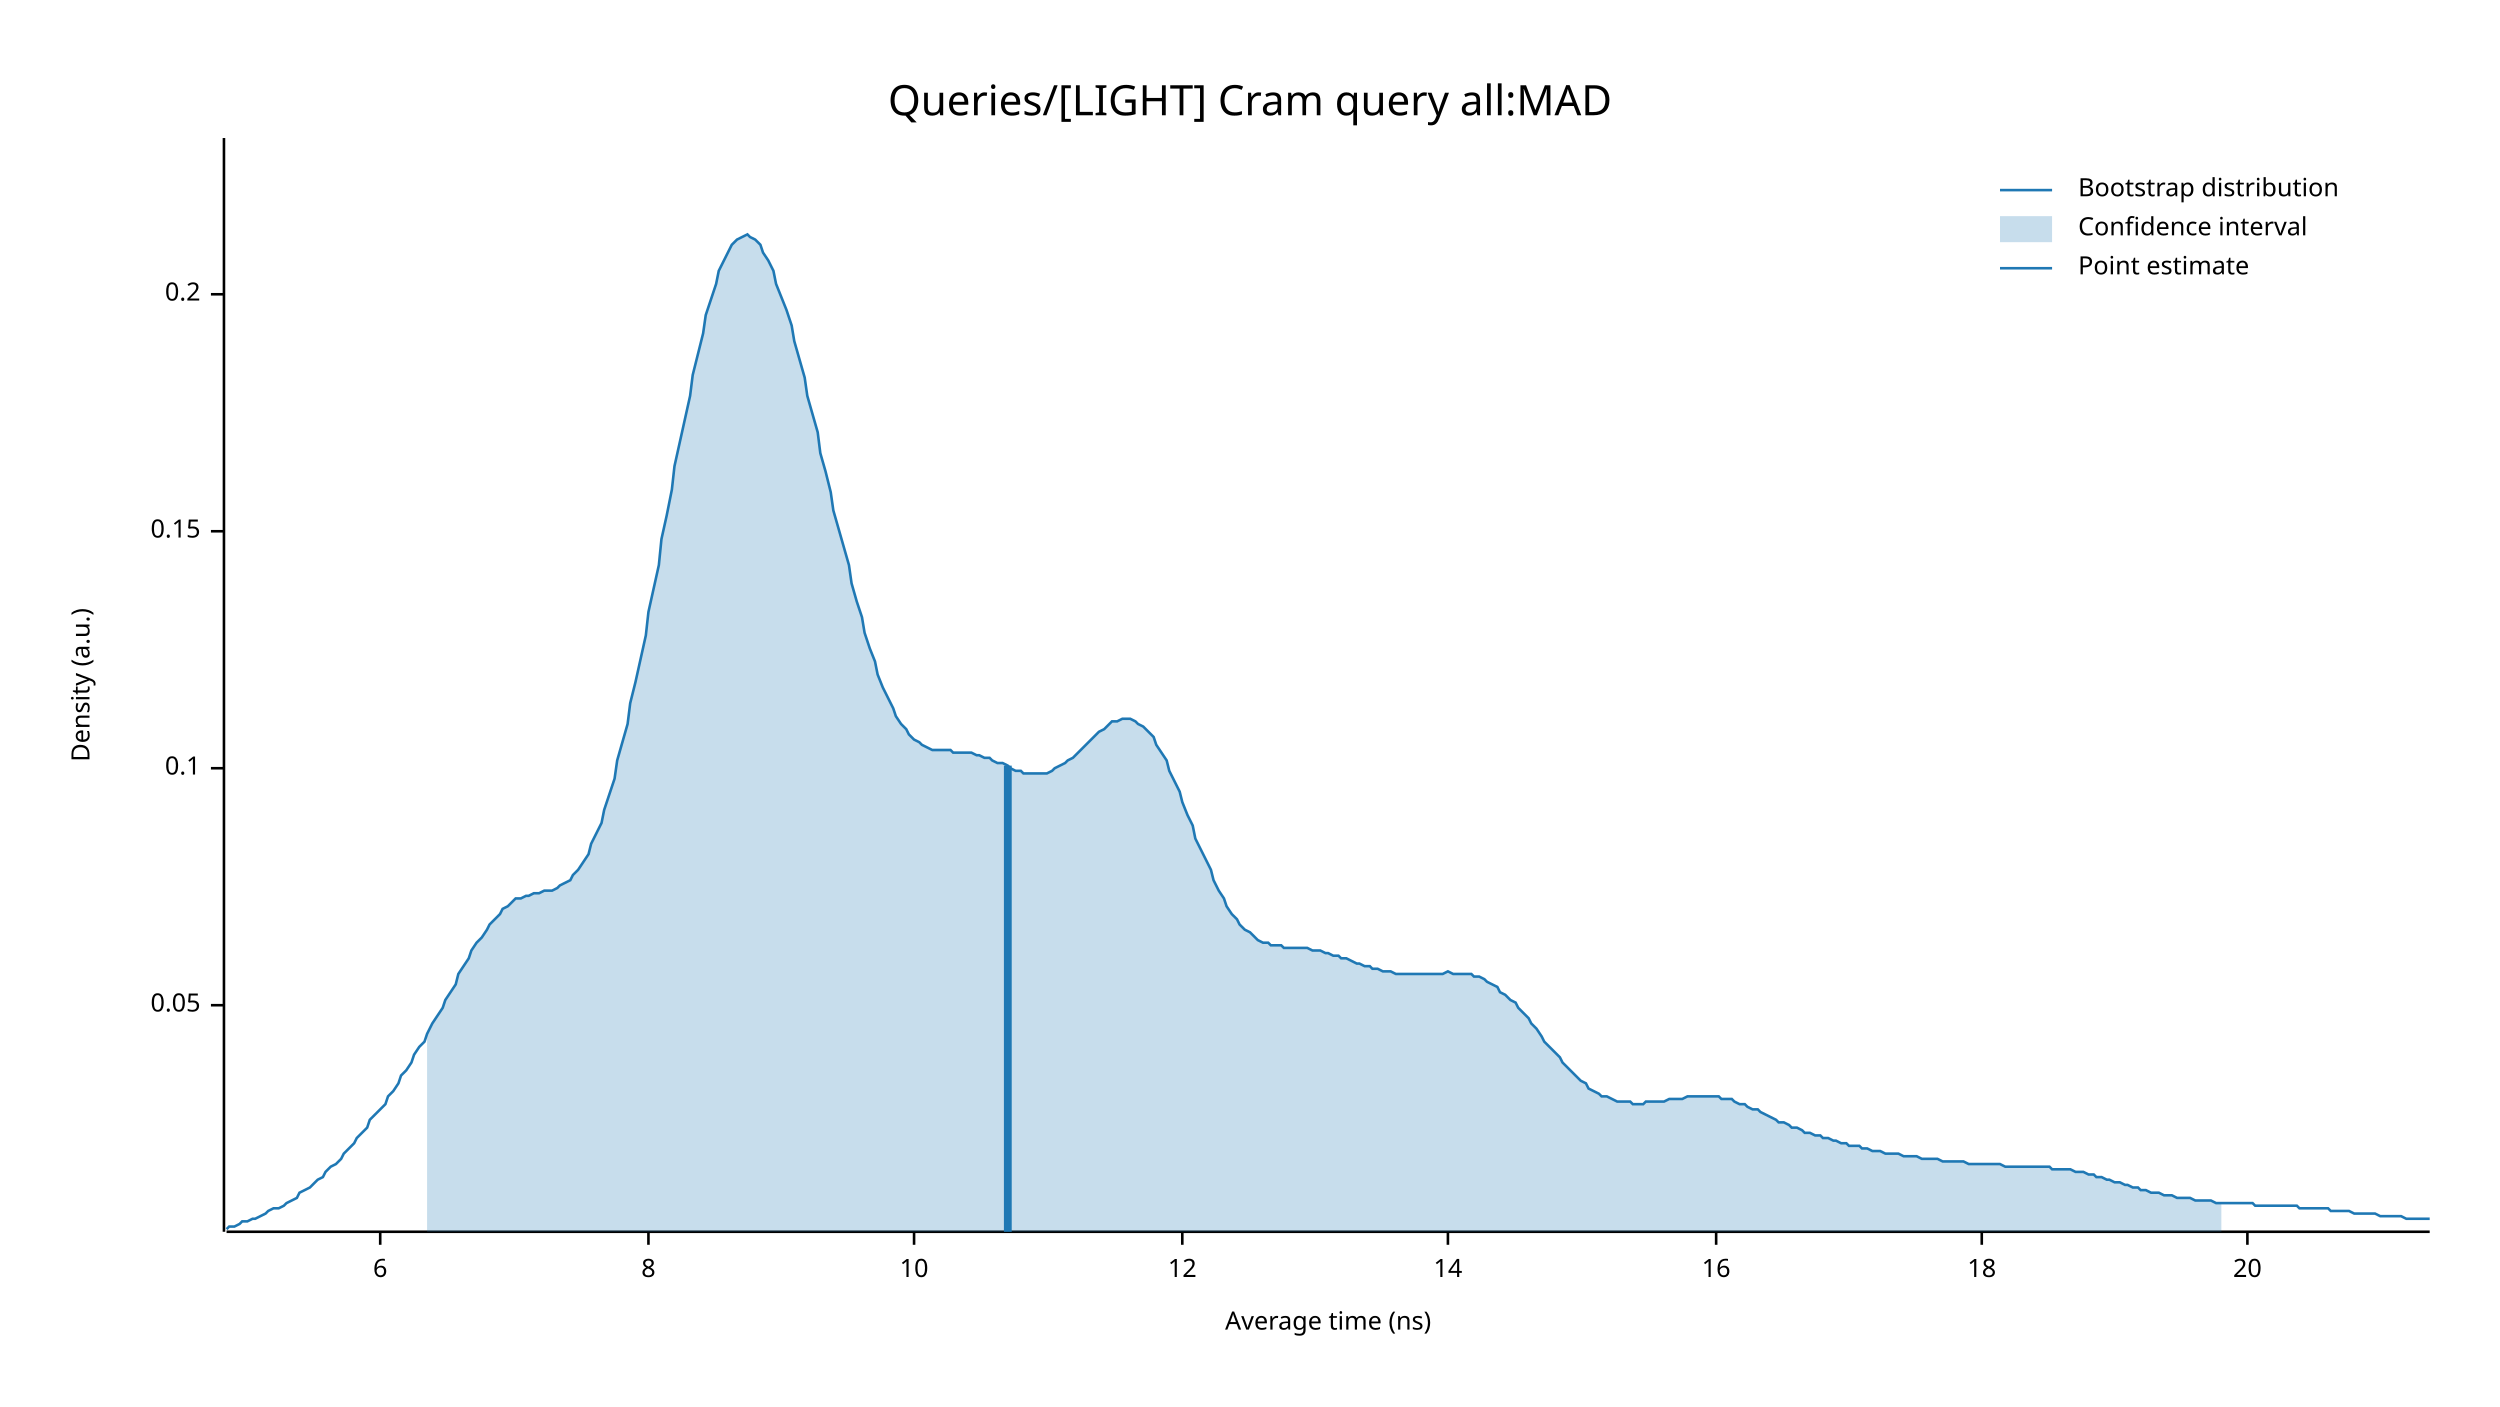
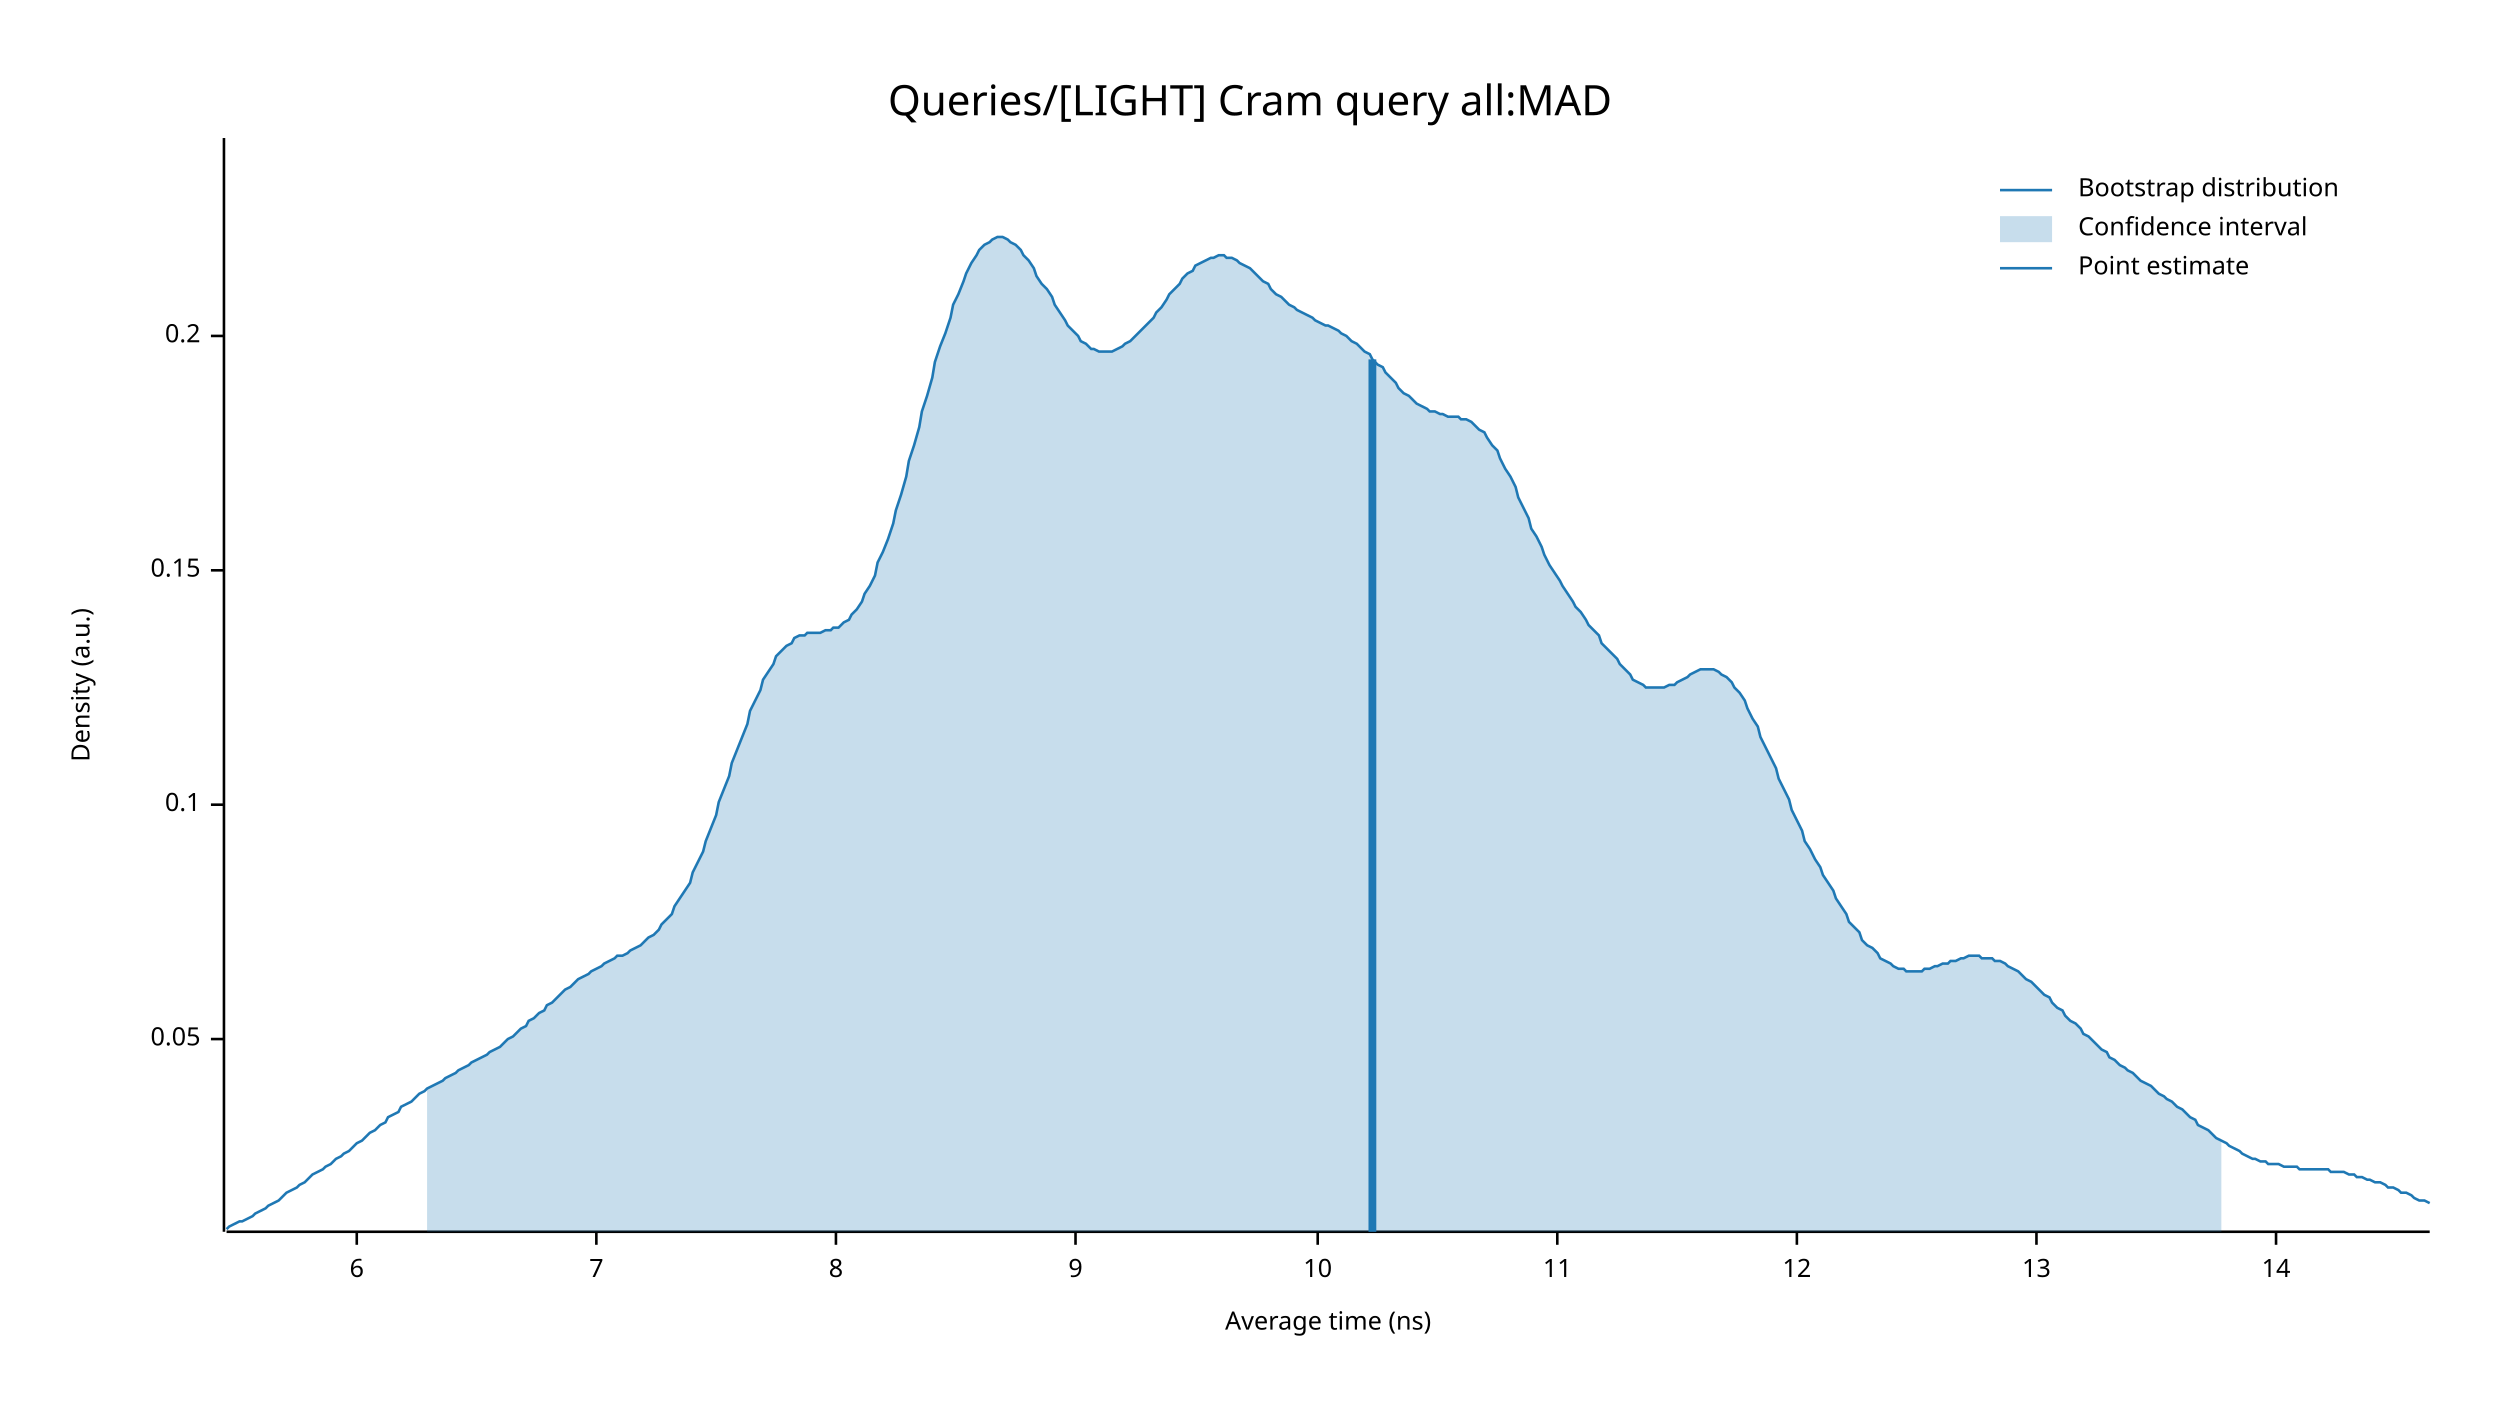
<svg xmlns="http://www.w3.org/2000/svg" width="960" height="540" viewBox="0 0 960 540">
  <text x="480" y="32" dy="0.76em" text-anchor="middle" font-family="sans-serif" font-size="16.129" opacity="1" fill="#000000">
Queries/[LIGHT] Cram query all:MAD
</text>
  <text x="27" y="263" dy="0.76em" text-anchor="middle" font-family="sans-serif" font-size="9.677" opacity="1" fill="#000000" transform="rotate(270, 27, 263)">
Density (a.u.)
</text>
  <text x="510" y="513" dy="-0.5ex" text-anchor="middle" font-family="sans-serif" font-size="9.677" opacity="1" fill="#000000">
Average time (ns)
</text>
  <polyline fill="none" opacity="1" stroke="#000000" stroke-width="1" points="86,53 86,473 " />
-   <text x="77" y="386" dy="0.5ex" text-anchor="end" font-family="sans-serif" font-size="9.677" opacity="1" fill="#000000">
+   <text x="77" y="399" dy="0.5ex" text-anchor="end" font-family="sans-serif" font-size="9.677" opacity="1" fill="#000000">
0.05
</text>
-   <polyline fill="none" opacity="1" stroke="#000000" stroke-width="1" points="81,386 86,386 " />
-   <text x="77" y="295" dy="0.5ex" text-anchor="end" font-family="sans-serif" font-size="9.677" opacity="1" fill="#000000">
+   <polyline fill="none" opacity="1" stroke="#000000" stroke-width="1" points="81,399 86,399 " />
+   <text x="77" y="309" dy="0.5ex" text-anchor="end" font-family="sans-serif" font-size="9.677" opacity="1" fill="#000000">
0.1
</text>
-   <polyline fill="none" opacity="1" stroke="#000000" stroke-width="1" points="81,295 86,295 " />
-   <text x="77" y="204" dy="0.5ex" text-anchor="end" font-family="sans-serif" font-size="9.677" opacity="1" fill="#000000">
+   <polyline fill="none" opacity="1" stroke="#000000" stroke-width="1" points="81,309 86,309 " />
+   <text x="77" y="219" dy="0.5ex" text-anchor="end" font-family="sans-serif" font-size="9.677" opacity="1" fill="#000000">
0.15
</text>
-   <polyline fill="none" opacity="1" stroke="#000000" stroke-width="1" points="81,204 86,204 " />
-   <text x="77" y="113" dy="0.5ex" text-anchor="end" font-family="sans-serif" font-size="9.677" opacity="1" fill="#000000">
+   <polyline fill="none" opacity="1" stroke="#000000" stroke-width="1" points="81,219 86,219 " />
+   <text x="77" y="129" dy="0.5ex" text-anchor="end" font-family="sans-serif" font-size="9.677" opacity="1" fill="#000000">
0.2
</text>
-   <polyline fill="none" opacity="1" stroke="#000000" stroke-width="1" points="81,113 86,113 " />
+   <polyline fill="none" opacity="1" stroke="#000000" stroke-width="1" points="81,129 86,129 " />
  <polyline fill="none" opacity="1" stroke="#000000" stroke-width="1" points="87,473 933,473 " />
-   <text x="146" y="483" dy="0.76em" text-anchor="middle" font-family="sans-serif" font-size="9.677" opacity="1" fill="#000000">
+   <text x="137" y="483" dy="0.76em" text-anchor="middle" font-family="sans-serif" font-size="9.677" opacity="1" fill="#000000">
6
</text>
-   <polyline fill="none" opacity="1" stroke="#000000" stroke-width="1" points="146,473 146,478 " />
-   <text x="249" y="483" dy="0.76em" text-anchor="middle" font-family="sans-serif" font-size="9.677" opacity="1" fill="#000000">
+   <polyline fill="none" opacity="1" stroke="#000000" stroke-width="1" points="137,473 137,478 " />
+   <text x="229" y="483" dy="0.76em" text-anchor="middle" font-family="sans-serif" font-size="9.677" opacity="1" fill="#000000">
+ 7
+ </text>
+   <polyline fill="none" opacity="1" stroke="#000000" stroke-width="1" points="229,473 229,478 " />
+   <text x="321" y="483" dy="0.76em" text-anchor="middle" font-family="sans-serif" font-size="9.677" opacity="1" fill="#000000">
8
</text>
-   <polyline fill="none" opacity="1" stroke="#000000" stroke-width="1" points="249,473 249,478 " />
-   <text x="351" y="483" dy="0.76em" text-anchor="middle" font-family="sans-serif" font-size="9.677" opacity="1" fill="#000000">
+   <polyline fill="none" opacity="1" stroke="#000000" stroke-width="1" points="321,473 321,478 " />
+   <text x="413" y="483" dy="0.76em" text-anchor="middle" font-family="sans-serif" font-size="9.677" opacity="1" fill="#000000">
+ 9
+ </text>
+   <polyline fill="none" opacity="1" stroke="#000000" stroke-width="1" points="413,473 413,478 " />
+   <text x="506" y="483" dy="0.76em" text-anchor="middle" font-family="sans-serif" font-size="9.677" opacity="1" fill="#000000">
10
</text>
-   <polyline fill="none" opacity="1" stroke="#000000" stroke-width="1" points="351,473 351,478 " />
-   <text x="454" y="483" dy="0.76em" text-anchor="middle" font-family="sans-serif" font-size="9.677" opacity="1" fill="#000000">
+   <polyline fill="none" opacity="1" stroke="#000000" stroke-width="1" points="506,473 506,478 " />
+   <text x="598" y="483" dy="0.76em" text-anchor="middle" font-family="sans-serif" font-size="9.677" opacity="1" fill="#000000">
+ 11
+ </text>
+   <polyline fill="none" opacity="1" stroke="#000000" stroke-width="1" points="598,473 598,478 " />
+   <text x="690" y="483" dy="0.76em" text-anchor="middle" font-family="sans-serif" font-size="9.677" opacity="1" fill="#000000">
12
</text>
-   <polyline fill="none" opacity="1" stroke="#000000" stroke-width="1" points="454,473 454,478 " />
-   <text x="556" y="483" dy="0.76em" text-anchor="middle" font-family="sans-serif" font-size="9.677" opacity="1" fill="#000000">
+   <polyline fill="none" opacity="1" stroke="#000000" stroke-width="1" points="690,473 690,478 " />
+   <text x="782" y="483" dy="0.76em" text-anchor="middle" font-family="sans-serif" font-size="9.677" opacity="1" fill="#000000">
+ 13
+ </text>
+   <polyline fill="none" opacity="1" stroke="#000000" stroke-width="1" points="782,473 782,478 " />
+   <text x="874" y="483" dy="0.76em" text-anchor="middle" font-family="sans-serif" font-size="9.677" opacity="1" fill="#000000">
14
</text>
-   <polyline fill="none" opacity="1" stroke="#000000" stroke-width="1" points="556,473 556,478 " />
-   <text x="659" y="483" dy="0.76em" text-anchor="middle" font-family="sans-serif" font-size="9.677" opacity="1" fill="#000000">
- 16
- </text>
-   <polyline fill="none" opacity="1" stroke="#000000" stroke-width="1" points="659,473 659,478 " />
-   <text x="761" y="483" dy="0.76em" text-anchor="middle" font-family="sans-serif" font-size="9.677" opacity="1" fill="#000000">
- 18
- </text>
-   <polyline fill="none" opacity="1" stroke="#000000" stroke-width="1" points="761,473 761,478 " />
-   <text x="863" y="483" dy="0.76em" text-anchor="middle" font-family="sans-serif" font-size="9.677" opacity="1" fill="#000000">
- 20
- </text>
-   <polyline fill="none" opacity="1" stroke="#000000" stroke-width="1" points="863,473 863,478 " />
-   <polyline fill="none" opacity="1" stroke="#1F78B4" stroke-width="1" points="87,472 88,471 90,471 92,470 93,469 95,469 97,468 98,468 100,467 102,466 103,465 105,464 107,464 109,463 110,462 112,461 114,460 115,458 117,457 119,456 120,455 122,453 124,452 125,450 127,448 129,447 131,445 132,443 134,441 136,439 137,437 139,435 141,433 142,430 144,428 146,426 148,424 149,421 151,419 153,416 154,413 156,411 158,408 159,405 161,402 163,400 164,397 166,393 168,390 170,387 171,384 173,381 175,378 176,374 178,371 180,368 181,365 183,362 185,360 187,357 188,355 190,353 192,351 193,349 195,348 197,346 198,345 200,345 202,344 203,344 205,343 207,343 209,342 210,342 212,342 214,341 215,340 217,339 219,338 220,336 222,334 224,331 226,328 227,324 229,320 231,316 232,311 234,305 236,299 237,292 239,285 241,278 242,270 244,262 246,253 248,244 249,235 251,226 253,217 254,207 256,198 258,188 259,179 261,170 263,161 265,152 266,144 268,136 270,128 271,121 273,115 275,109 276,104 278,100 280,96 281,94 283,92 285,91 287,90 288,91 290,92 292,94 293,97 295,100 297,104 298,109 300,114 302,119 304,125 305,131 307,138 309,145 310,152 312,159 314,166 315,174 317,181 319,189 320,196 322,203 324,210 326,217 327,224 329,231 331,237 332,243 334,249 336,254 337,259 339,264 341,268 343,272 344,275 346,278 348,280 349,282 351,284 353,285 354,286 356,287 358,288 359,288 361,288 363,288 365,288 366,289 368,289 370,289 371,289 373,289 375,290 376,290 378,291 380,291 381,292 383,293 385,293 387,294 388,295 390,296 392,296 393,297 395,297 397,297 398,297 400,297 402,297 404,296 405,295 407,294 409,293 410,292 412,291 414,289 415,288 417,286 419,284 420,283 422,281 424,280 426,278 427,277 429,277 431,276 432,276 434,276 436,277 437,278 439,279 441,281 443,283 444,286 446,289 448,292 449,296 451,300 453,304 454,308 456,313 458,317 459,322 461,326 463,330 465,334 466,338 468,342 470,345 471,348 473,351 475,353 476,355 478,357 480,358 482,360 483,361 485,362 487,362 488,363 490,363 492,363 493,364 495,364 497,364 498,364 500,364 502,364 504,365 505,365 507,365 509,366 510,366 512,367 514,367 515,368 517,368 519,369 521,370 522,370 524,371 526,371 527,372 529,372 531,373 532,373 534,373 536,374 537,374 539,374 541,374 543,374 544,374 546,374 548,374 549,374 551,374 553,374 554,374 556,373 558,374 560,374 561,374 563,374 565,374 566,375 568,375 570,376 571,377 573,378 575,379 576,381 578,382 580,384 582,385 583,387 585,389 587,391 588,393 590,395 592,398 593,400 595,402 597,404 599,406 600,408 602,410 604,412 605,413 607,415 609,416 610,418 612,419 614,420 615,421 617,421 619,422 621,423 622,423 624,423 626,423 627,424 629,424 631,424 632,423 634,423 636,423 638,423 639,423 641,422 643,422 644,422 646,422 648,421 649,421 651,421 653,421 654,421 656,421 658,421 660,421 661,422 663,422 665,422 666,423 668,424 670,424 671,425 673,426 675,426 676,427 678,428 680,429 682,430 683,431 685,431 687,432 688,433 690,433 692,434 693,435 695,435 697,436 699,436 700,437 702,437 704,438 705,438 707,439 709,439 710,440 712,440 714,440 715,441 717,441 719,442 721,442 722,442 724,443 726,443 727,443 729,443 731,444 732,444 734,444 736,444 738,445 739,445 741,445 743,445 744,445 746,446 748,446 749,446 751,446 753,446 754,446 756,447 758,447 760,447 761,447 763,447 765,447 766,447 768,447 770,448 771,448 773,448 775,448 777,448 778,448 780,448 782,448 783,448 785,448 787,448 788,449 790,449 792,449 793,449 795,449 797,450 799,450 800,450 802,451 804,451 805,452 807,452 809,453 810,453 812,454 814,454 816,455 817,455 819,456 821,456 822,457 824,457 826,458 827,458 829,458 831,459 832,459 834,459 836,460 838,460 839,460 841,460 843,461 844,461 846,461 848,461 849,461 851,462 853,462 855,462 856,462 858,462 860,462 861,462 863,462 865,462 866,463 868,463 870,463 871,463 873,463 875,463 877,463 878,463 880,463 882,463 883,464 885,464 887,464 888,464 890,464 892,464 894,464 895,465 897,465 899,465 900,465 902,465 904,466 905,466 907,466 909,466 910,466 912,466 914,467 916,467 917,467 919,467 921,467 922,467 924,468 926,468 927,468 929,468 931,468 933,468 " />
-   <polygon opacity="0.25" fill="#1F78B4" points="164,397 166,393 168,390 170,387 171,384 173,381 175,378 176,374 178,371 180,368 181,365 183,362 185,360 187,357 188,355 190,353 192,351 193,349 195,348 197,346 198,345 200,345 202,344 203,344 205,343 207,343 209,342 210,342 212,342 214,341 215,340 217,339 219,338 220,336 222,334 224,331 226,328 227,324 229,320 231,316 232,311 234,305 236,299 237,292 239,285 241,278 242,270 244,262 246,253 248,244 249,235 251,226 253,217 254,207 256,198 258,188 259,179 261,170 263,161 265,152 266,144 268,136 270,128 271,121 273,115 275,109 276,104 278,100 280,96 281,94 283,92 285,91 287,90 288,91 290,92 292,94 293,97 295,100 297,104 298,109 300,114 302,119 304,125 305,131 307,138 309,145 310,152 312,159 314,166 315,174 317,181 319,189 320,196 322,203 324,210 326,217 327,224 329,231 331,237 332,243 334,249 336,254 337,259 339,264 341,268 343,272 344,275 346,278 348,280 349,282 351,284 353,285 354,286 356,287 358,288 359,288 361,288 363,288 365,288 366,289 368,289 370,289 371,289 373,289 375,290 376,290 378,291 380,291 381,292 383,293 385,293 387,294 388,295 390,296 392,296 393,297 395,297 397,297 398,297 400,297 402,297 404,296 405,295 407,294 409,293 410,292 412,291 414,289 415,288 417,286 419,284 420,283 422,281 424,280 426,278 427,277 429,277 431,276 432,276 434,276 436,277 437,278 439,279 441,281 443,283 444,286 446,289 448,292 449,296 451,300 453,304 454,308 456,313 458,317 459,322 461,326 463,330 465,334 466,338 468,342 470,345 471,348 473,351 475,353 476,355 478,357 480,358 482,360 483,361 485,362 487,362 488,363 490,363 492,363 493,364 495,364 497,364 498,364 500,364 502,364 504,365 505,365 507,365 509,366 510,366 512,367 514,367 515,368 517,368 519,369 521,370 522,370 524,371 526,371 527,372 529,372 531,373 532,373 534,373 536,374 537,374 539,374 541,374 543,374 544,374 546,374 548,374 549,374 551,374 553,374 554,374 556,373 558,374 560,374 561,374 563,374 565,374 566,375 568,375 570,376 571,377 573,378 575,379 576,381 578,382 580,384 582,385 583,387 585,389 587,391 588,393 590,395 592,398 593,400 595,402 597,404 599,406 600,408 602,410 604,412 605,413 607,415 609,416 610,418 612,419 614,420 615,421 617,421 619,422 621,423 622,423 624,423 626,423 627,424 629,424 631,424 632,423 634,423 636,423 638,423 639,423 641,422 643,422 644,422 646,422 648,421 649,421 651,421 653,421 654,421 656,421 658,421 660,421 661,422 663,422 665,422 666,423 668,424 670,424 671,425 673,426 675,426 676,427 678,428 680,429 682,430 683,431 685,431 687,432 688,433 690,433 692,434 693,435 695,435 697,436 699,436 700,437 702,437 704,438 705,438 707,439 709,439 710,440 712,440 714,440 715,441 717,441 719,442 721,442 722,442 724,443 726,443 727,443 729,443 731,444 732,444 734,444 736,444 738,445 739,445 741,445 743,445 744,445 746,446 748,446 749,446 751,446 753,446 754,446 756,447 758,447 760,447 761,447 763,447 765,447 766,447 768,447 770,448 771,448 773,448 775,448 777,448 778,448 780,448 782,448 783,448 785,448 787,448 788,449 790,449 792,449 793,449 795,449 797,450 799,450 800,450 802,451 804,451 805,452 807,452 809,453 810,453 812,454 814,454 816,455 817,455 819,456 821,456 822,457 824,457 826,458 827,458 829,458 831,459 832,459 834,459 836,460 838,460 839,460 841,460 843,461 844,461 846,461 848,461 849,461 851,462 853,462 853,473 164,473 " />
-   <polyline fill="none" opacity="1" stroke="#1F78B4" stroke-width="3" points="387,473 387,294 " />
+   <polyline fill="none" opacity="1" stroke="#000000" stroke-width="1" points="874,473 874,478 " />
+   <polyline fill="none" opacity="1" stroke="#1F78B4" stroke-width="1" points="87,472 88,471 90,470 92,469 93,469 95,468 97,467 98,466 100,465 102,464 103,463 105,462 107,461 109,459 110,458 112,457 114,456 115,455 117,454 119,452 120,451 122,450 124,449 125,448 127,447 129,445 131,444 132,443 134,442 136,440 137,439 139,438 141,436 142,435 144,434 146,432 148,431 149,429 151,428 153,427 154,425 156,424 158,423 159,422 161,420 163,419 164,418 166,417 168,416 170,415 171,414 173,413 175,412 176,411 178,410 180,409 181,408 183,407 185,406 187,405 188,404 190,403 192,402 193,401 195,399 197,398 198,397 200,395 202,394 203,392 205,391 207,389 209,388 210,386 212,385 214,383 215,382 217,380 219,379 220,378 222,376 224,375 226,374 227,373 229,372 231,371 232,370 234,369 236,368 237,367 239,367 241,366 242,365 244,364 246,363 248,361 249,360 251,359 253,357 254,355 256,353 258,351 259,348 261,345 263,342 265,339 266,335 268,331 270,327 271,323 273,318 275,313 276,308 278,303 280,298 281,293 283,288 285,283 287,278 288,273 290,269 292,265 293,261 295,258 297,255 298,252 300,250 302,248 304,247 305,245 307,244 309,244 310,243 312,243 314,243 315,243 317,242 319,242 320,241 322,241 324,239 326,238 327,236 329,234 331,231 332,228 334,225 336,221 337,216 339,212 341,207 343,201 344,196 346,190 348,183 349,177 351,171 353,164 354,158 356,152 358,145 359,139 361,133 363,128 365,122 366,117 368,113 370,108 371,105 373,101 375,98 376,96 378,94 380,93 381,92 383,91 385,91 387,92 388,93 390,94 392,96 393,98 395,100 397,103 398,106 400,109 402,111 404,114 405,117 407,120 409,123 410,125 412,127 414,129 415,131 417,132 419,134 420,134 422,135 424,135 426,135 427,135 429,134 431,133 432,132 434,131 436,129 437,128 439,126 441,124 443,122 444,120 446,118 448,115 449,113 451,111 453,109 454,107 456,105 458,104 459,102 461,101 463,100 465,99 466,99 468,98 470,98 471,99 473,99 475,100 476,101 478,102 480,103 482,105 483,106 485,108 487,109 488,111 490,113 492,114 493,115 495,117 497,118 498,119 500,120 502,121 504,122 505,123 507,124 509,125 510,125 512,126 514,127 515,128 517,129 519,131 521,132 522,133 524,135 526,136 527,138 529,140 531,141 532,143 534,145 536,147 537,149 539,151 541,152 543,154 544,155 546,156 548,157 549,158 551,158 553,159 554,159 556,160 558,160 560,160 561,161 563,161 565,162 566,163 568,165 570,166 571,168 573,171 575,173 576,176 578,180 580,183 582,187 583,191 585,195 587,199 588,203 590,206 592,210 593,213 595,217 597,220 599,223 600,225 602,228 604,231 605,233 607,235 609,238 610,240 612,242 614,244 615,247 617,249 619,251 621,253 622,255 624,257 626,259 627,261 629,262 631,263 632,264 634,264 636,264 638,264 639,264 641,263 643,263 644,262 646,261 648,260 649,259 651,258 653,257 654,257 656,257 658,257 660,258 661,259 663,260 665,262 666,264 668,266 670,269 671,272 673,276 675,279 676,283 678,287 680,291 682,295 683,299 685,303 687,307 688,311 690,315 692,319 693,323 695,326 697,330 699,333 700,336 702,339 704,342 705,345 707,348 709,351 710,354 712,356 714,358 715,361 717,363 719,364 721,366 722,368 724,369 726,370 727,371 729,372 731,372 732,373 734,373 736,373 738,373 739,372 741,372 743,371 744,371 746,370 748,370 749,369 751,369 753,368 754,368 756,367 758,367 760,367 761,368 763,368 765,368 766,369 768,369 770,370 771,371 773,372 775,373 777,375 778,376 780,377 782,379 783,380 785,382 787,383 788,385 790,387 792,388 793,390 795,392 797,393 799,395 800,397 802,398 804,400 805,401 807,403 809,404 810,406 812,407 814,409 816,410 817,411 819,412 821,414 822,415 824,416 826,417 827,418 829,420 831,421 832,422 834,423 836,425 838,426 839,427 841,429 843,430 844,432 846,433 848,434 849,435 851,437 853,438 855,439 856,440 858,441 860,442 861,443 863,444 865,445 866,445 868,446 870,446 871,447 873,447 875,447 877,448 878,448 880,448 882,448 883,449 885,449 887,449 888,449 890,449 892,449 894,449 895,450 897,450 899,450 900,450 902,451 904,451 905,452 907,452 909,453 910,453 912,454 914,454 916,455 917,456 919,456 921,457 922,458 924,458 926,459 927,460 929,461 931,461 933,462 " />
+   <polygon opacity="0.25" fill="#1F78B4" points="164,418 166,417 168,416 170,415 171,414 173,413 175,412 176,411 178,410 180,409 181,408 183,407 185,406 187,405 188,404 190,403 192,402 193,401 195,399 197,398 198,397 200,395 202,394 203,392 205,391 207,389 209,388 210,386 212,385 214,383 215,382 217,380 219,379 220,378 222,376 224,375 226,374 227,373 229,372 231,371 232,370 234,369 236,368 237,367 239,367 241,366 242,365 244,364 246,363 248,361 249,360 251,359 253,357 254,355 256,353 258,351 259,348 261,345 263,342 265,339 266,335 268,331 270,327 271,323 273,318 275,313 276,308 278,303 280,298 281,293 283,288 285,283 287,278 288,273 290,269 292,265 293,261 295,258 297,255 298,252 300,250 302,248 304,247 305,245 307,244 309,244 310,243 312,243 314,243 315,243 317,242 319,242 320,241 322,241 324,239 326,238 327,236 329,234 331,231 332,228 334,225 336,221 337,216 339,212 341,207 343,201 344,196 346,190 348,183 349,177 351,171 353,164 354,158 356,152 358,145 359,139 361,133 363,128 365,122 366,117 368,113 370,108 371,105 373,101 375,98 376,96 378,94 380,93 381,92 383,91 385,91 387,92 388,93 390,94 392,96 393,98 395,100 397,103 398,106 400,109 402,111 404,114 405,117 407,120 409,123 410,125 412,127 414,129 415,131 417,132 419,134 420,134 422,135 424,135 426,135 427,135 429,134 431,133 432,132 434,131 436,129 437,128 439,126 441,124 443,122 444,120 446,118 448,115 449,113 451,111 453,109 454,107 456,105 458,104 459,102 461,101 463,100 465,99 466,99 468,98 470,98 471,99 473,99 475,100 476,101 478,102 480,103 482,105 483,106 485,108 487,109 488,111 490,113 492,114 493,115 495,117 497,118 498,119 500,120 502,121 504,122 505,123 507,124 509,125 510,125 512,126 514,127 515,128 517,129 519,131 521,132 522,133 524,135 526,136 527,138 529,140 531,141 532,143 534,145 536,147 537,149 539,151 541,152 543,154 544,155 546,156 548,157 549,158 551,158 553,159 554,159 556,160 558,160 560,160 561,161 563,161 565,162 566,163 568,165 570,166 571,168 573,171 575,173 576,176 578,180 580,183 582,187 583,191 585,195 587,199 588,203 590,206 592,210 593,213 595,217 597,220 599,223 600,225 602,228 604,231 605,233 607,235 609,238 610,240 612,242 614,244 615,247 617,249 619,251 621,253 622,255 624,257 626,259 627,261 629,262 631,263 632,264 634,264 636,264 638,264 639,264 641,263 643,263 644,262 646,261 648,260 649,259 651,258 653,257 654,257 656,257 658,257 660,258 661,259 663,260 665,262 666,264 668,266 670,269 671,272 673,276 675,279 676,283 678,287 680,291 682,295 683,299 685,303 687,307 688,311 690,315 692,319 693,323 695,326 697,330 699,333 700,336 702,339 704,342 705,345 707,348 709,351 710,354 712,356 714,358 715,361 717,363 719,364 721,366 722,368 724,369 726,370 727,371 729,372 731,372 732,373 734,373 736,373 738,373 739,372 741,372 743,371 744,371 746,370 748,370 749,369 751,369 753,368 754,368 756,367 758,367 760,367 761,368 763,368 765,368 766,369 768,369 770,370 771,371 773,372 775,373 777,375 778,376 780,377 782,379 783,380 785,382 787,383 788,385 790,387 792,388 793,390 795,392 797,393 799,395 800,397 802,398 804,400 805,401 807,403 809,404 810,406 812,407 814,409 816,410 817,411 819,412 821,414 822,415 824,416 826,417 827,418 829,420 831,421 832,422 834,423 836,425 838,426 839,427 841,429 843,430 844,432 846,433 848,434 849,435 851,437 853,438 853,473 164,473 " />
+   <polyline fill="none" opacity="1" stroke="#1F78B4" stroke-width="3" points="527,473 527,138 " />
  <text x="798" y="68" dy="0.76em" text-anchor="start" font-family="sans-serif" font-size="9.677" opacity="1" fill="#000000">
Bootstrap distribution
</text>
  <text x="798" y="83" dy="0.76em" text-anchor="start" font-family="sans-serif" font-size="9.677" opacity="1" fill="#000000">
Confidence interval
</text>
  <text x="798" y="98" dy="0.76em" text-anchor="start" font-family="sans-serif" font-size="9.677" opacity="1" fill="#000000">
Point estimate
</text>
  <polyline fill="none" opacity="1" stroke="#1F78B4" stroke-width="1" points="768,73 788,73 " />
  <rect x="768" y="83" width="20" height="10" opacity="0.25" fill="#1F78B4" stroke="none" />
  <polyline fill="none" opacity="1" stroke="#1F78B4" stroke-width="1" points="768,103 788,103 " />
</svg>
